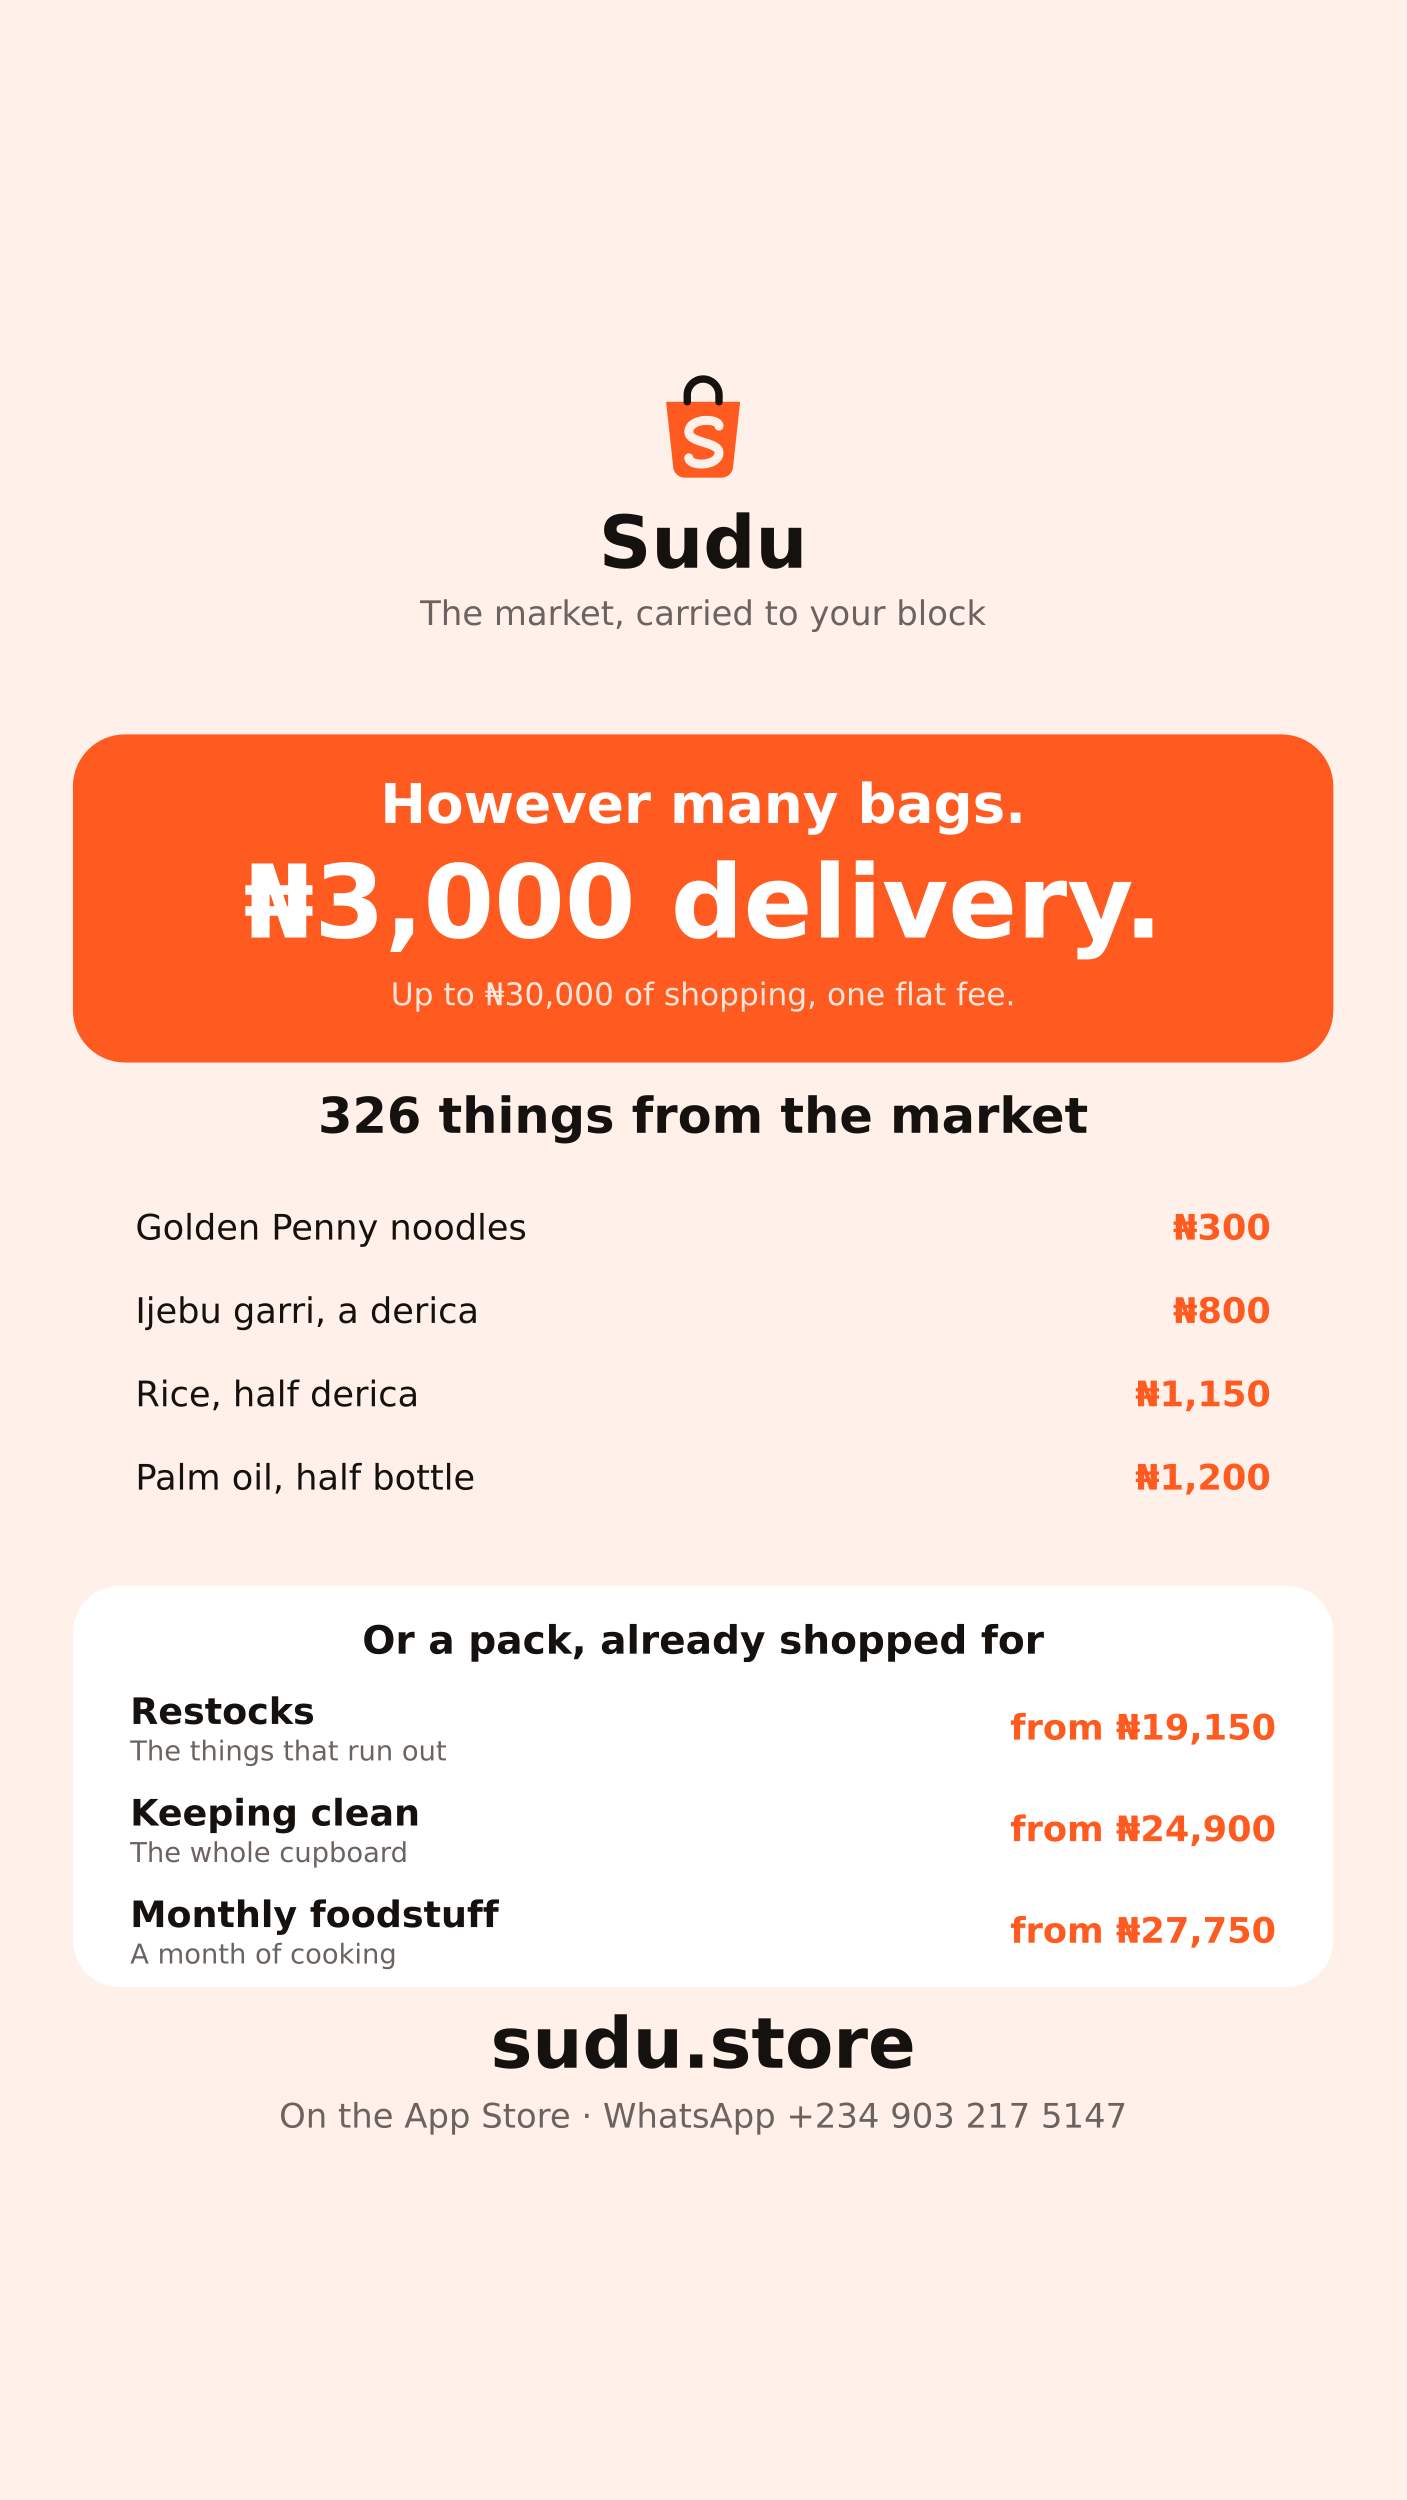
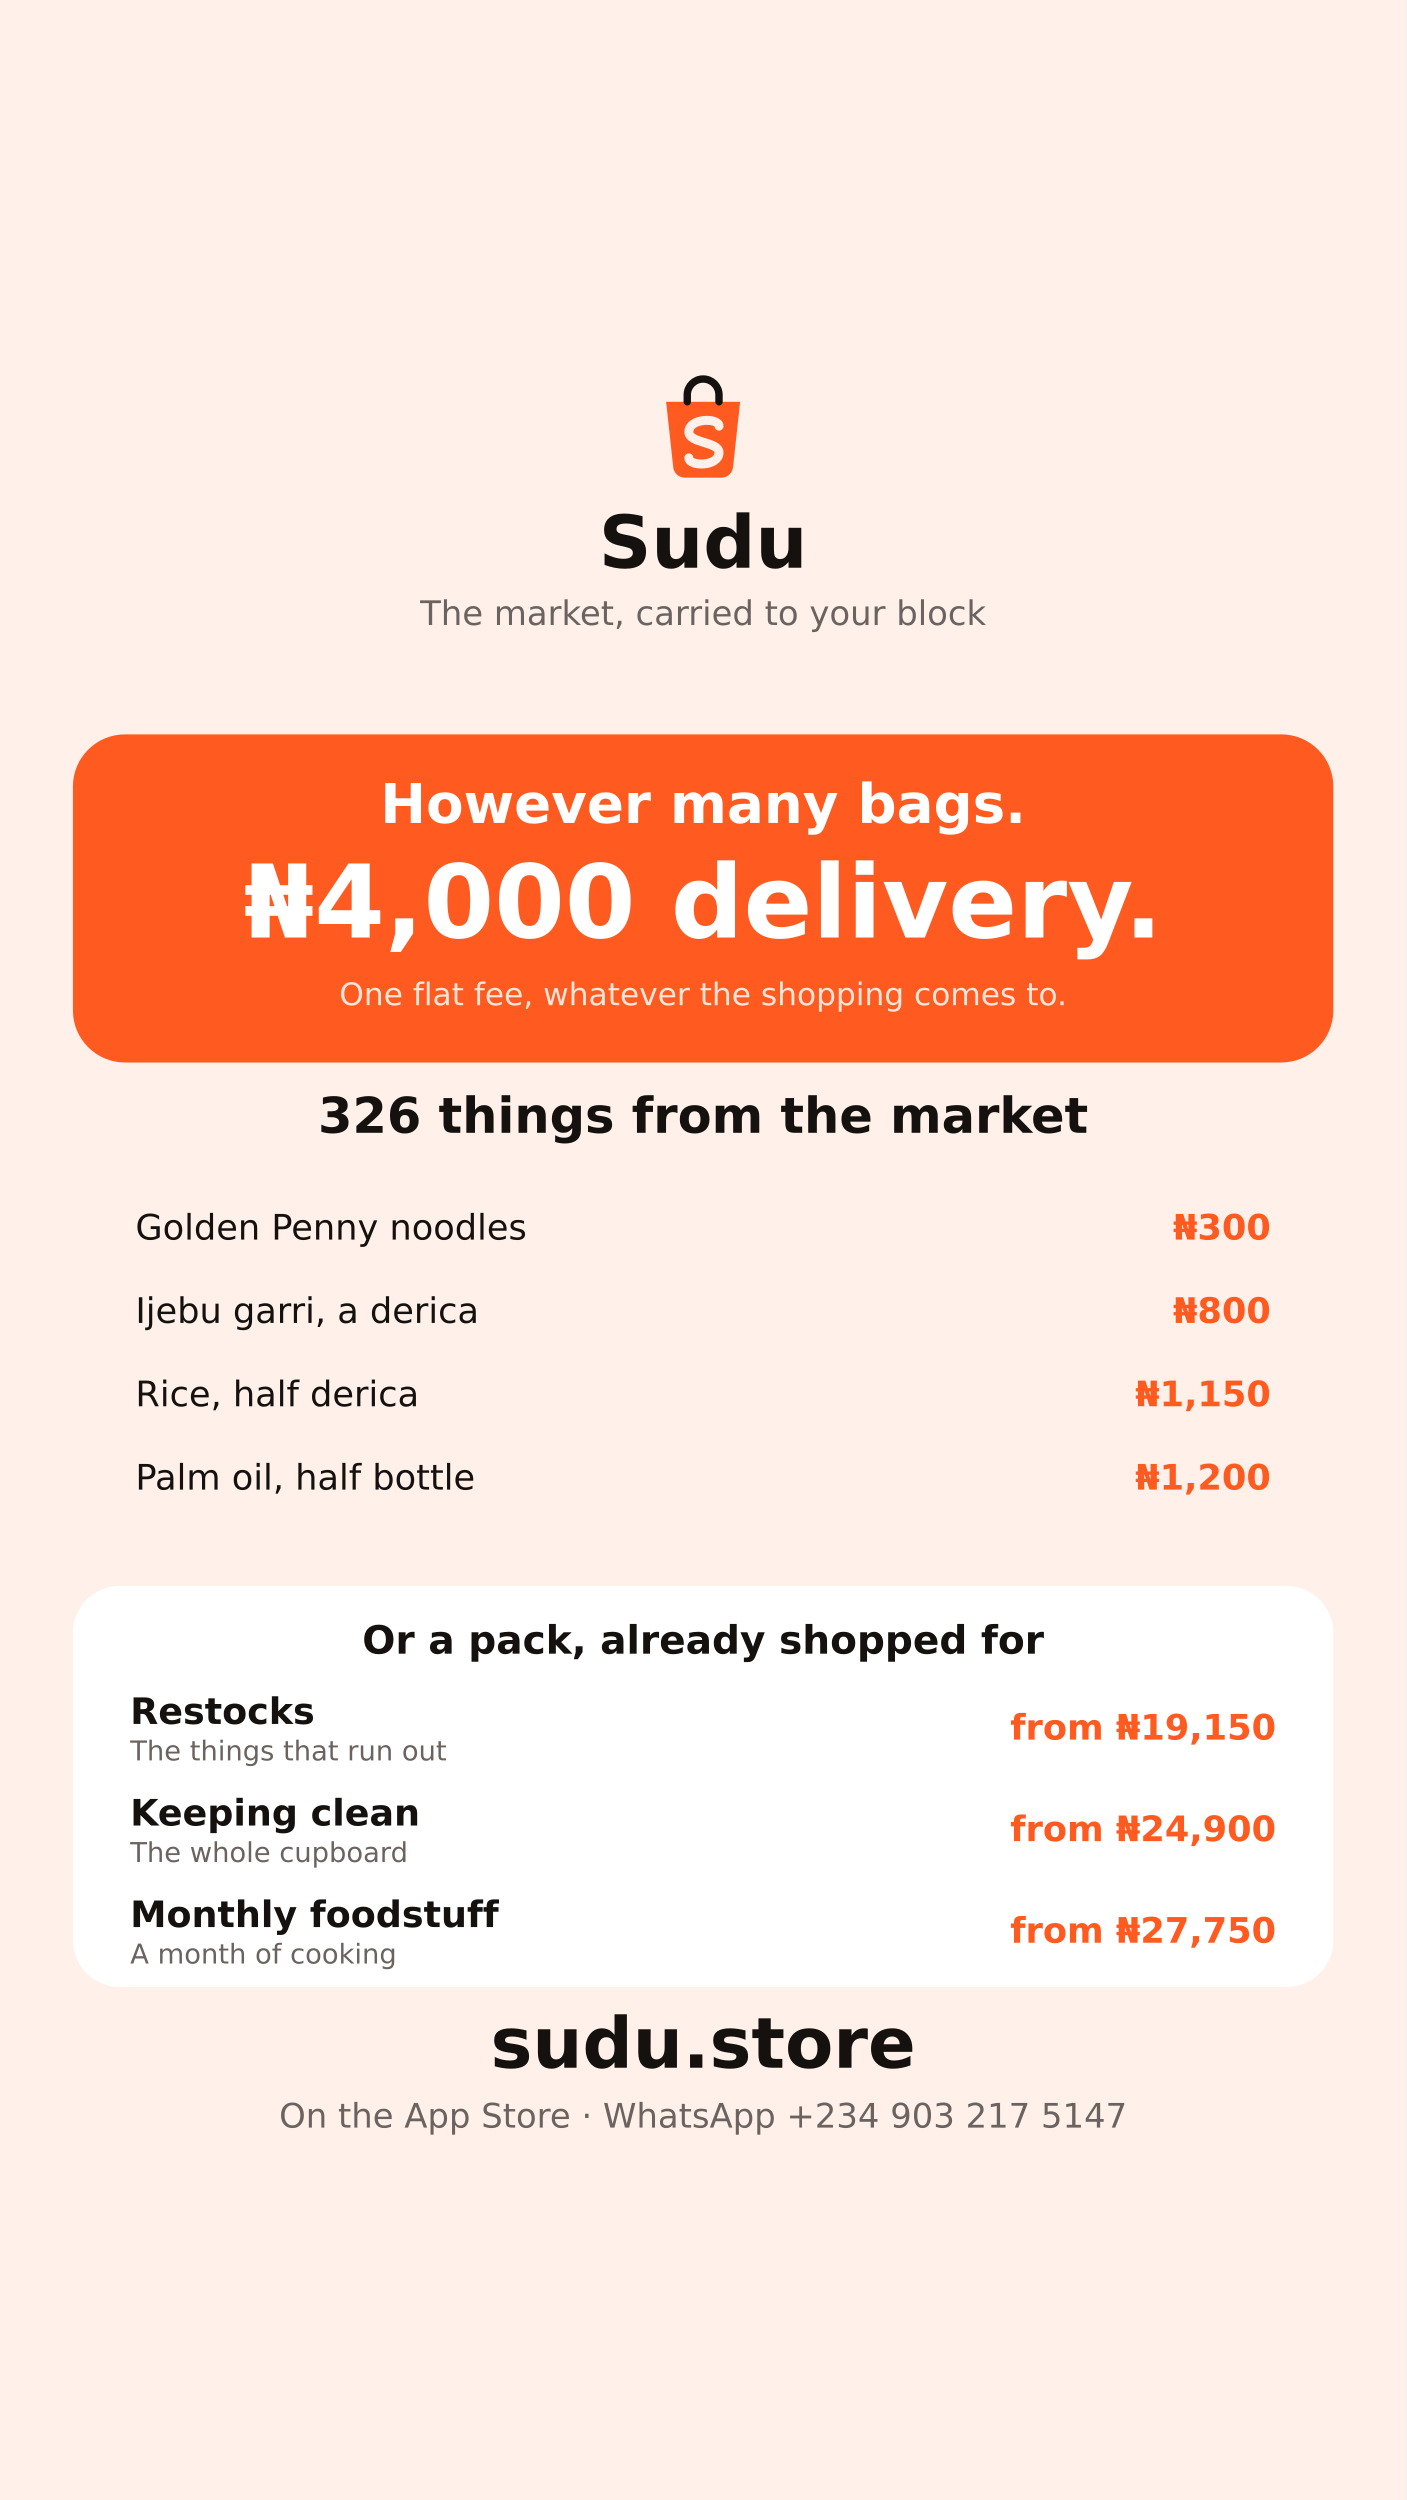
<svg xmlns="http://www.w3.org/2000/svg" width="1080" height="1920" viewBox="0 0 1080 1920">
  <rect width="1080" height="1920" fill="#fff1ea" />
  <g transform="translate(488 272) scale(0.203125)">
    <rect width="512" height="512" rx="116" fill="#fff1ea" />
    <path d="M116 180h280l-27 248a44 44 0 0 1-44 39H187a44 44 0 0 1-44-39z" fill="#ff5a1f" />
    <path d="M196 180v-26a60 60 0 0 1 120 0v26" fill="none" stroke="#14110f" stroke-width="28" stroke-linecap="round" />
    <path d="M316 272C316 240 202 240 202 294C202 338 316 330 316 372C316 426 202 426 202 392" fill="none" stroke="#fff1ea" stroke-width="34" stroke-linecap="round" />
  </g>
  <text x="540" y="436" font-family="DejaVu Sans" font-size="56" font-weight="bold" fill="#14110f" text-anchor="middle">Sudu</text>
  <text x="540" y="480" font-family="DejaVu Sans" font-size="26" font-weight="normal" fill="#6b6360" text-anchor="middle">The market, carried to your block</text>
  <rect x="56" y="564" width="968" height="252" rx="40" fill="#ff5a1f" />
  <text x="540" y="632" font-family="DejaVu Sans" font-size="42" font-weight="bold" fill="#ffffff" text-anchor="middle">However many bags.</text>
-   <text x="540" y="720" font-family="DejaVu Sans" font-size="78" font-weight="bold" fill="#ffffff" text-anchor="middle">₦3,000 delivery.</text>
-   <text x="540" y="772" font-family="DejaVu Sans" font-size="24" font-weight="normal" fill="#ffe6da" text-anchor="middle">Up to ₦30,000 of shopping, one flat fee.</text>
+   <text x="540" y="720" font-family="DejaVu Sans" font-size="78" font-weight="bold" fill="#ffffff" text-anchor="middle">₦4,000 delivery.</text>
+   <text x="540" y="772" font-family="DejaVu Sans" font-size="24" font-weight="normal" fill="#ffe6da" text-anchor="middle">One flat fee, whatever the shopping comes to.</text>
  <text x="540" y="870" font-family="DejaVu Sans" font-size="38" font-weight="bold" fill="#14110f" text-anchor="middle">326 things from the market</text>
  <text x="104" y="952" font-family="DejaVu Sans" font-size="27" font-weight="normal" fill="#14110f" text-anchor="start">Golden Penny noodles</text>
  <text x="976" y="952" font-family="DejaVu Sans" font-size="27" font-weight="bold" fill="#ff5a1f" text-anchor="end">₦300</text>
  <text x="104" y="1016" font-family="DejaVu Sans" font-size="27" font-weight="normal" fill="#14110f" text-anchor="start">Ijebu garri, a derica</text>
  <text x="976" y="1016" font-family="DejaVu Sans" font-size="27" font-weight="bold" fill="#ff5a1f" text-anchor="end">₦800</text>
  <text x="104" y="1080" font-family="DejaVu Sans" font-size="27" font-weight="normal" fill="#14110f" text-anchor="start">Rice, half derica</text>
  <text x="976" y="1080" font-family="DejaVu Sans" font-size="27" font-weight="bold" fill="#ff5a1f" text-anchor="end">₦1,150</text>
  <text x="104" y="1144" font-family="DejaVu Sans" font-size="27" font-weight="normal" fill="#14110f" text-anchor="start">Palm oil, half bottle</text>
  <text x="976" y="1144" font-family="DejaVu Sans" font-size="27" font-weight="bold" fill="#ff5a1f" text-anchor="end">₦1,200</text>
  <rect x="56" y="1218" width="968" height="308" rx="36" fill="#ffffff" />
  <text x="540" y="1270" font-family="DejaVu Sans" font-size="30" font-weight="bold" fill="#14110f" text-anchor="middle">Or a pack, already shopped for</text>
  <text x="100" y="1324" font-family="DejaVu Sans" font-size="28" font-weight="bold" fill="#14110f" text-anchor="start">Restocks</text>
  <text x="100" y="1352" font-family="DejaVu Sans" font-size="21" font-weight="normal" fill="#6b6360" text-anchor="start">The things that run out</text>
  <text x="980" y="1336" font-family="DejaVu Sans" font-size="27" font-weight="bold" fill="#ff5a1f" text-anchor="end">from ₦19,150</text>
  <text x="100" y="1402" font-family="DejaVu Sans" font-size="28" font-weight="bold" fill="#14110f" text-anchor="start">Keeping clean</text>
  <text x="100" y="1430" font-family="DejaVu Sans" font-size="21" font-weight="normal" fill="#6b6360" text-anchor="start">The whole cupboard</text>
  <text x="980" y="1414" font-family="DejaVu Sans" font-size="27" font-weight="bold" fill="#ff5a1f" text-anchor="end">from ₦24,900</text>
  <text x="100" y="1480" font-family="DejaVu Sans" font-size="28" font-weight="bold" fill="#14110f" text-anchor="start">Monthly foodstuff</text>
  <text x="100" y="1508" font-family="DejaVu Sans" font-size="21" font-weight="normal" fill="#6b6360" text-anchor="start">A month of cooking</text>
  <text x="980" y="1492" font-family="DejaVu Sans" font-size="27" font-weight="bold" fill="#ff5a1f" text-anchor="end">from ₦27,750</text>
  <text x="540" y="1588" font-family="DejaVu Sans" font-size="54" font-weight="bold" fill="#14110f" text-anchor="middle">sudu.store</text>
  <text x="540" y="1634" font-family="DejaVu Sans" font-size="26" font-weight="normal" fill="#6b6360" text-anchor="middle">On the App Store · WhatsApp +234 903 217 5147</text>
</svg>
